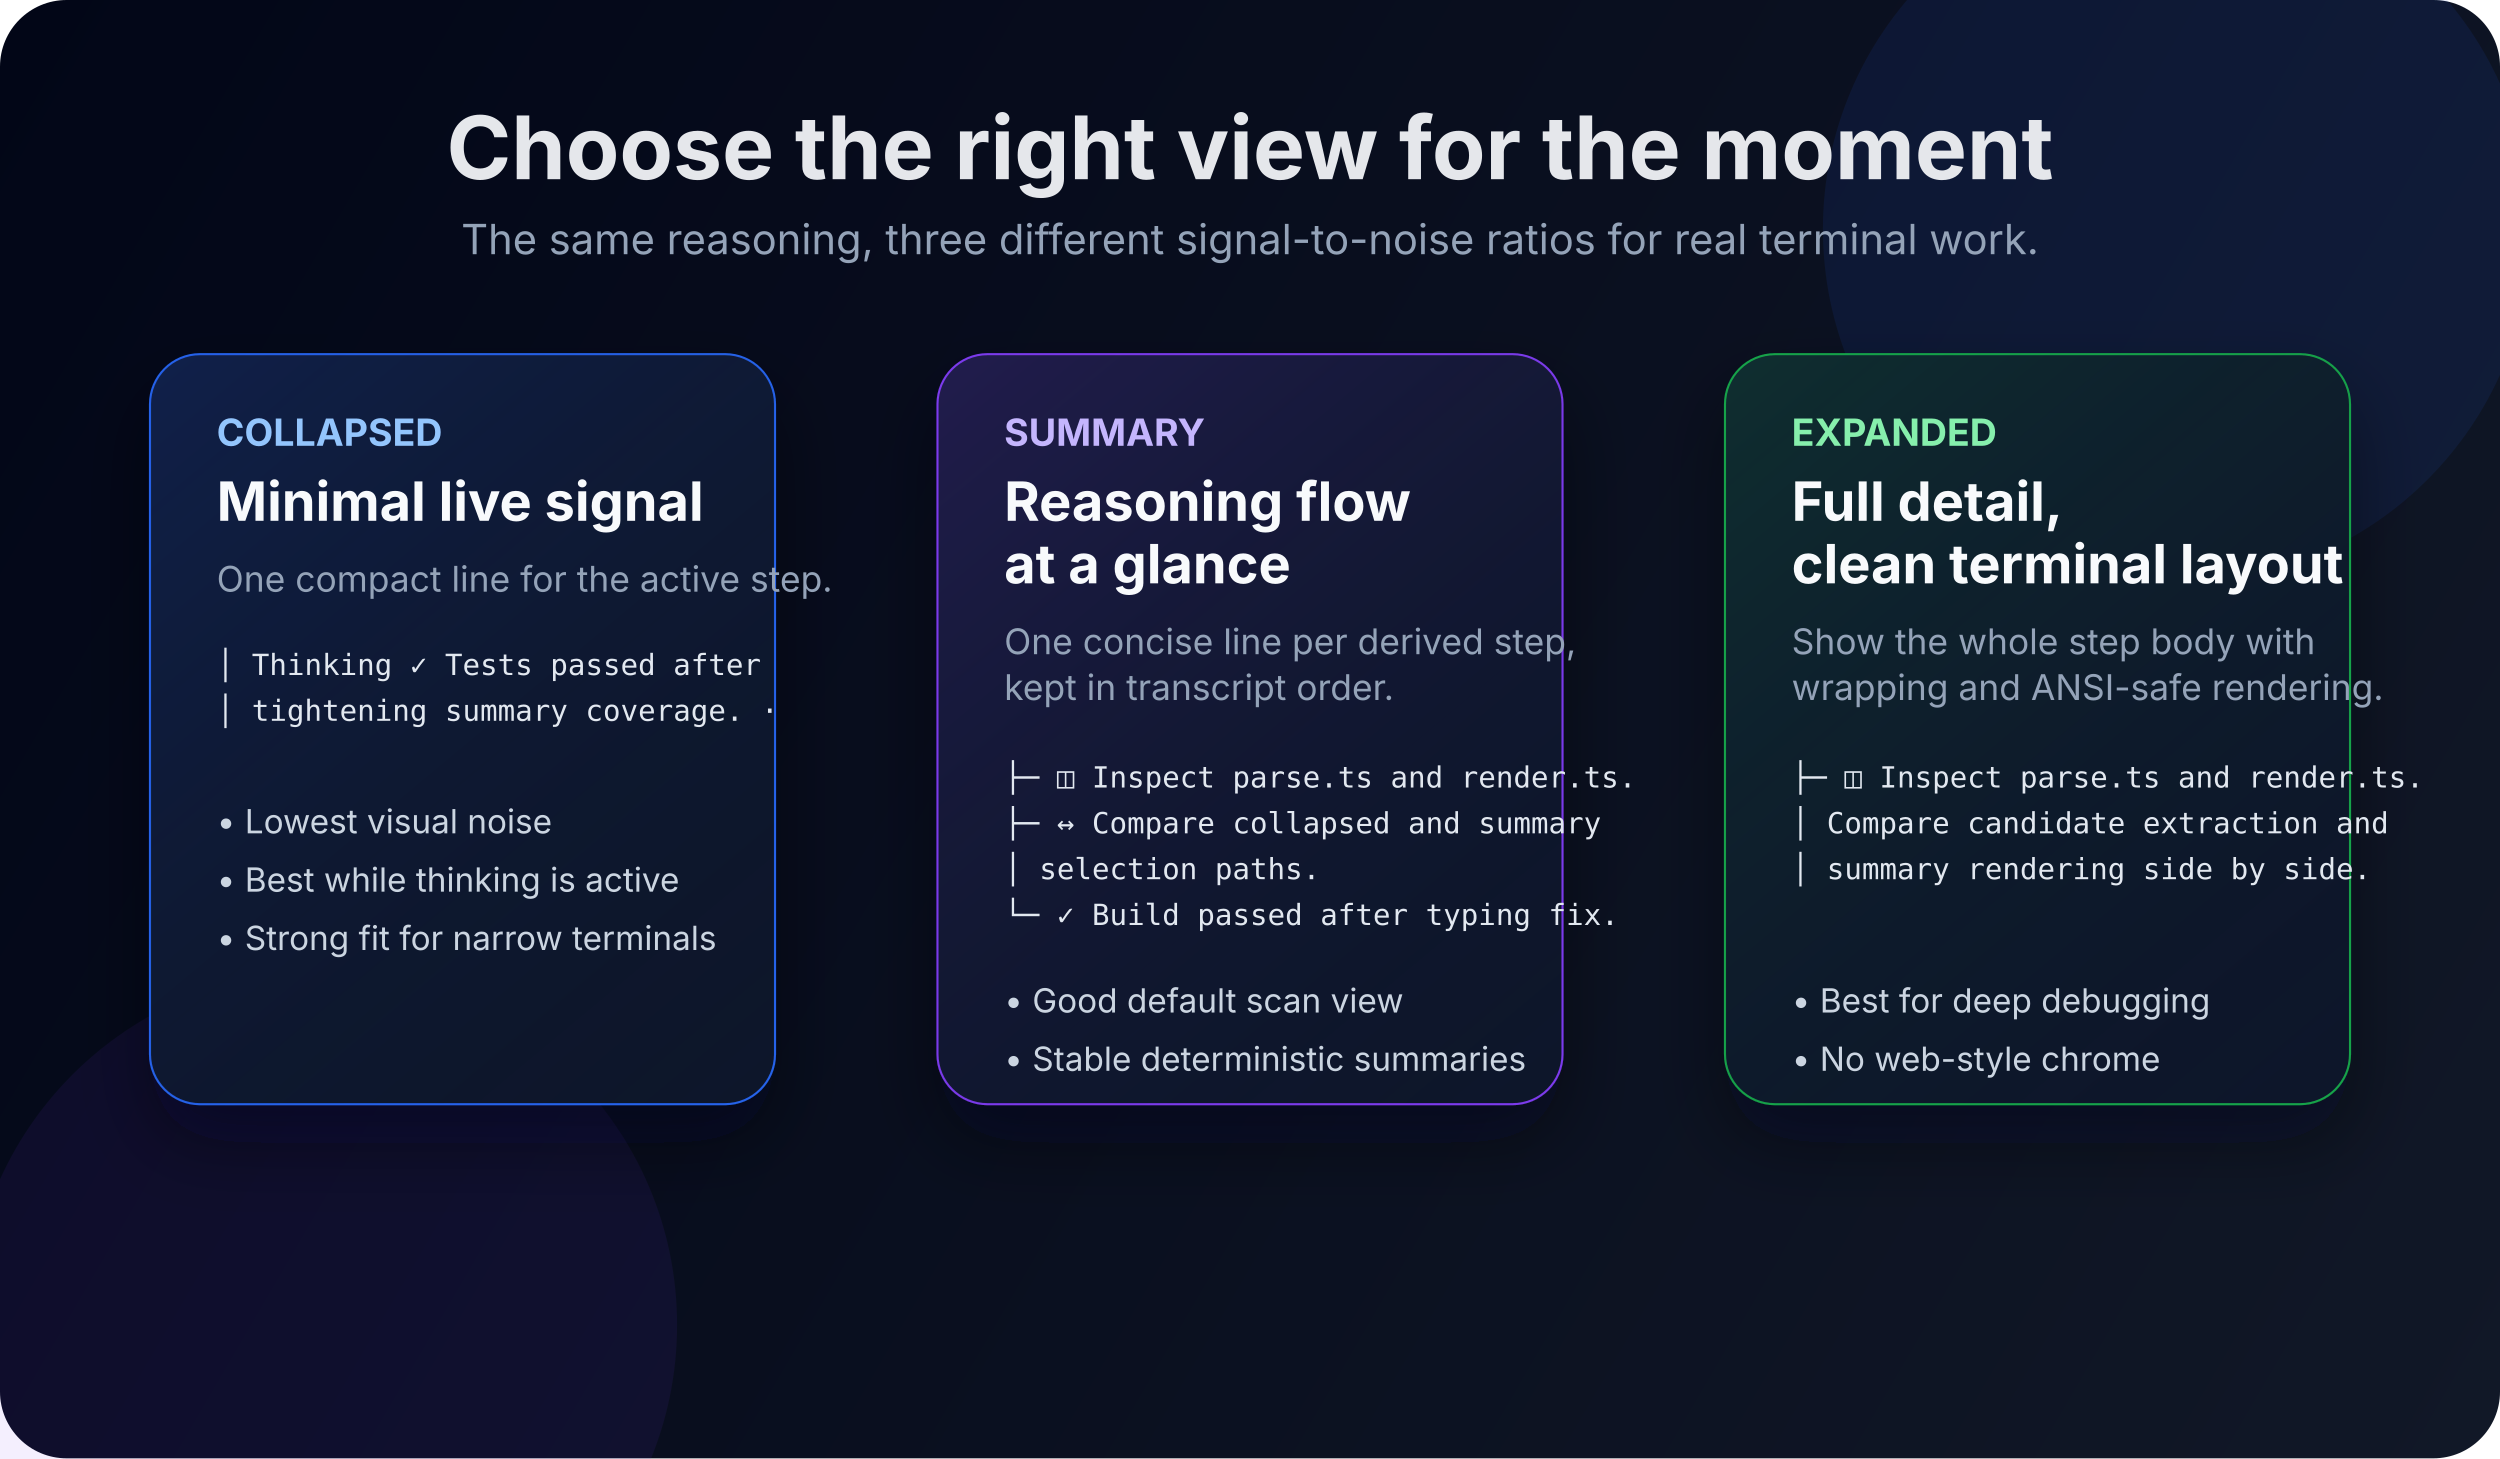
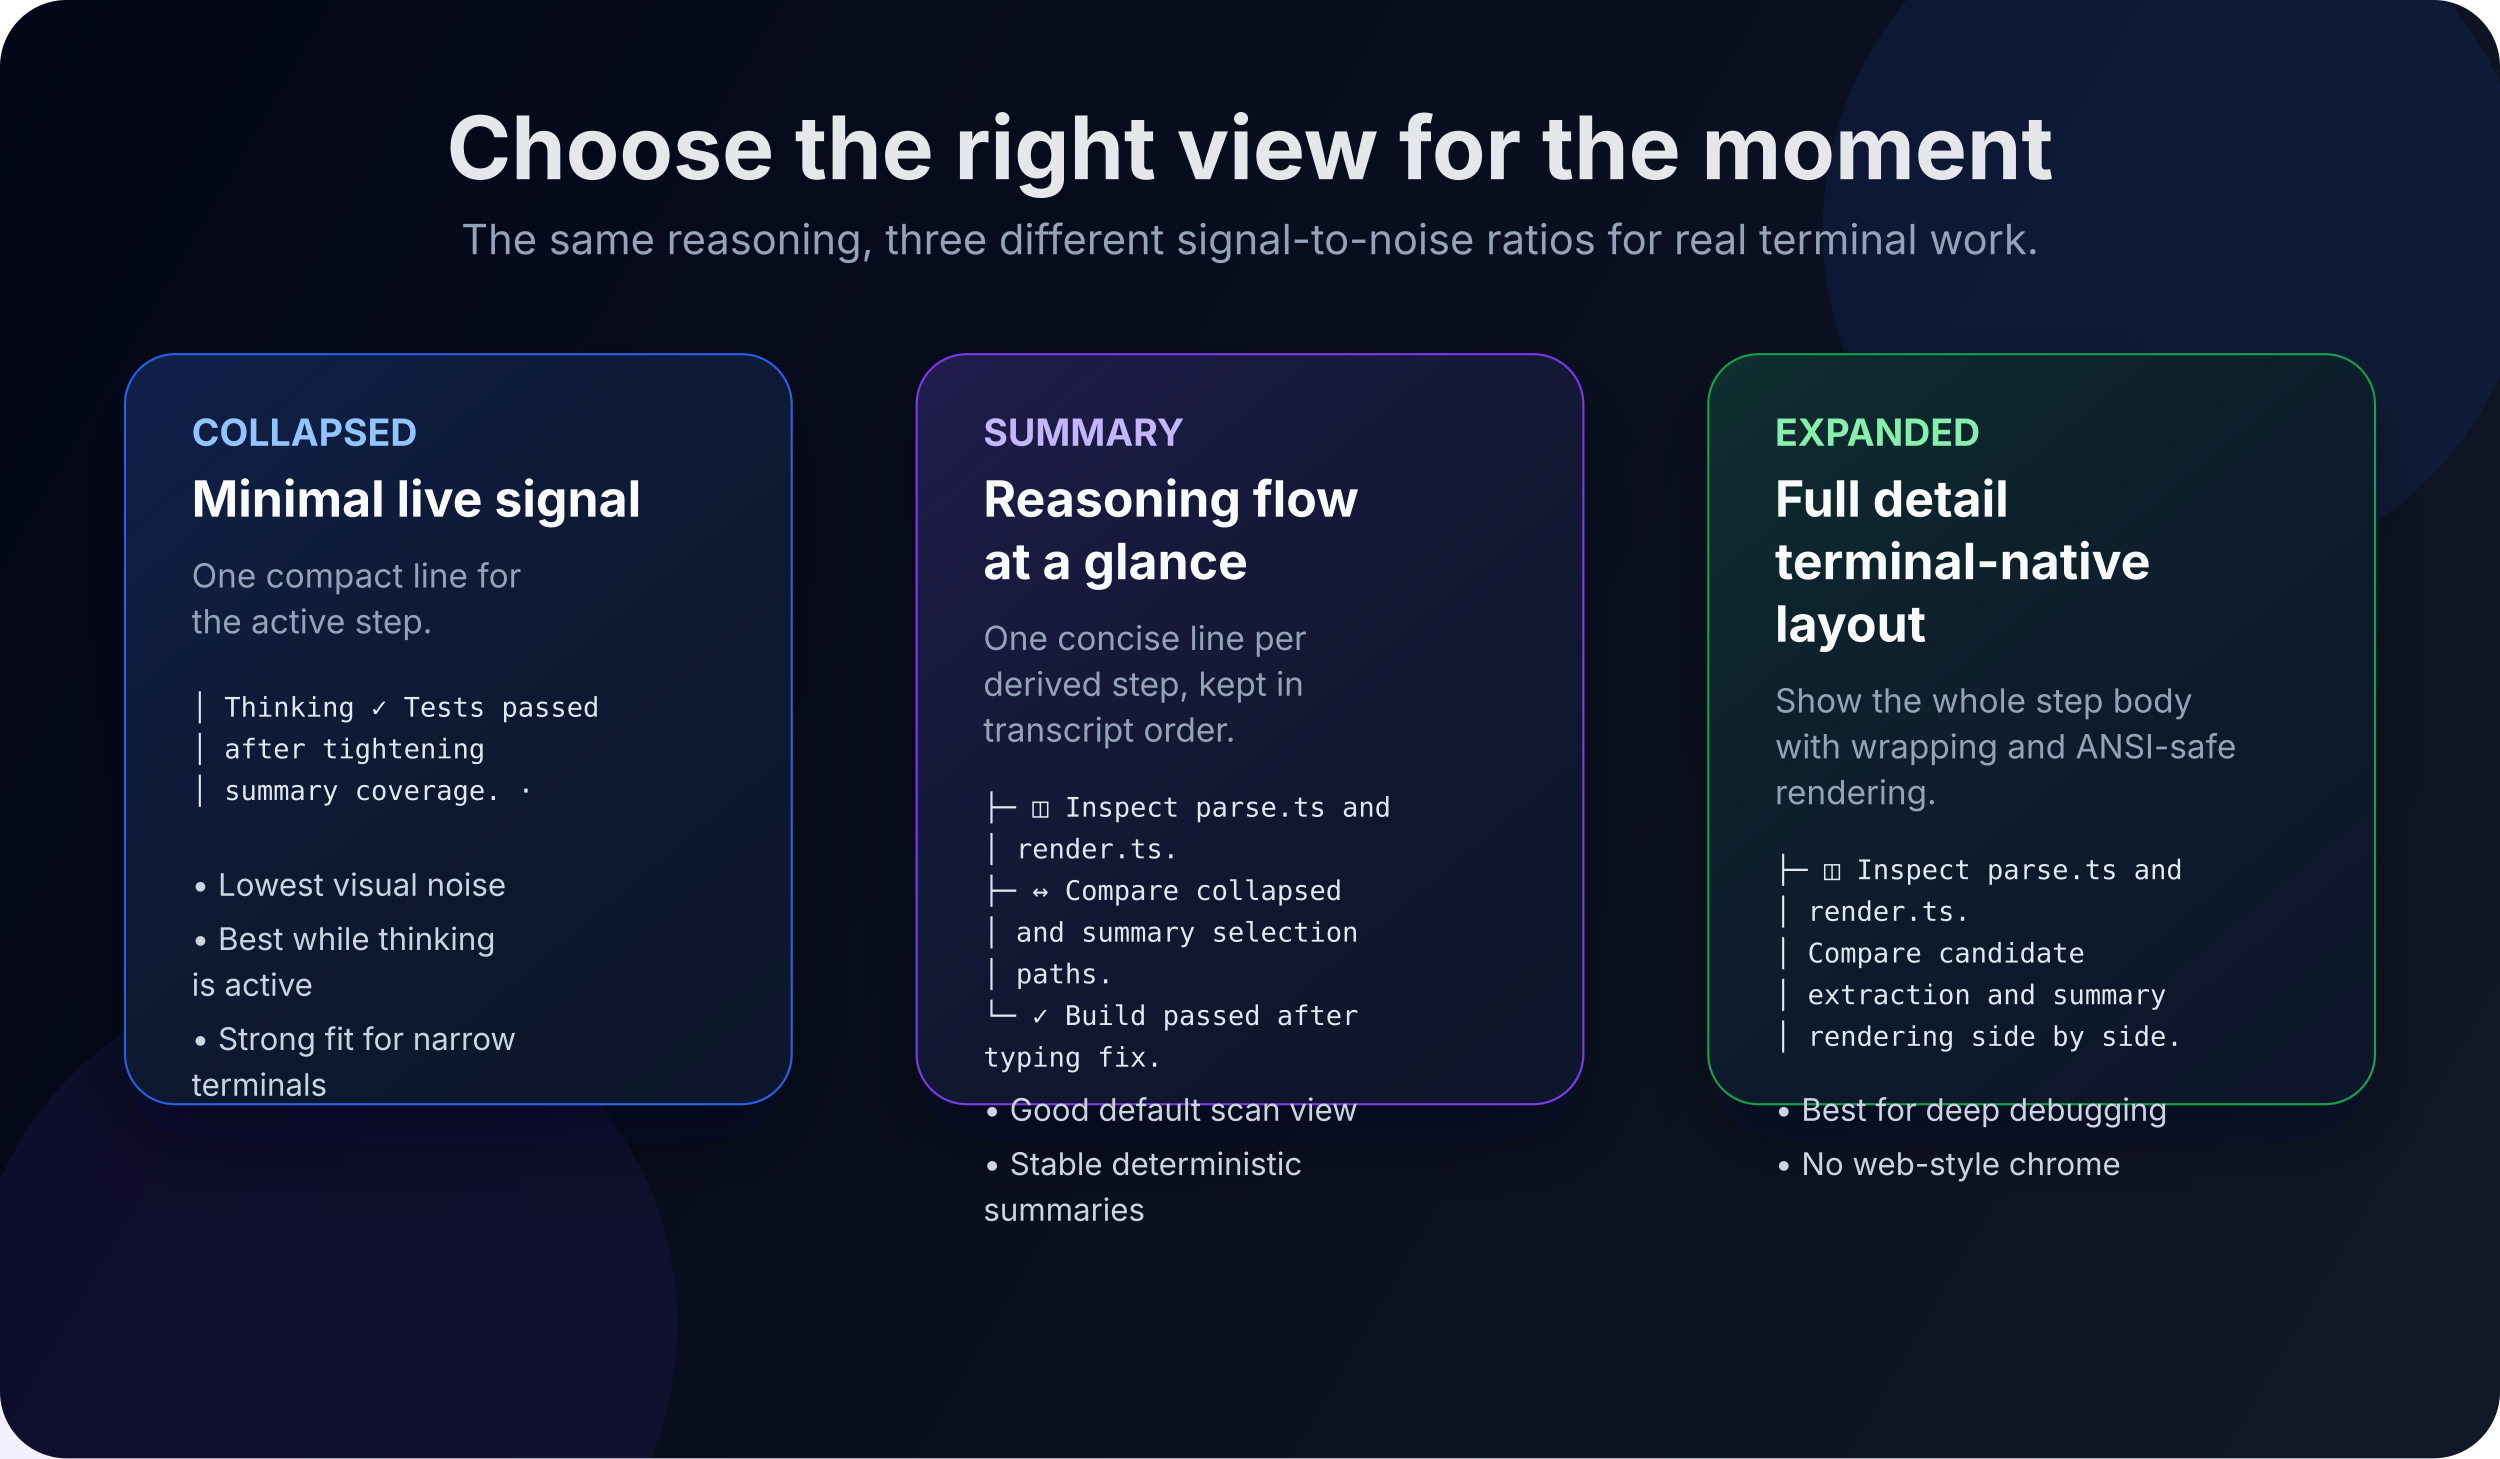
<svg xmlns="http://www.w3.org/2000/svg" width="1200" height="700" viewBox="0 0 1200 700" fill="none">
  <defs>
    <linearGradient id="bg" x1="0" y1="0" x2="1200" y2="700" gradientUnits="userSpaceOnUse">
      <stop stop-color="#020617" />
      <stop offset="1" stop-color="#111827" />
    </linearGradient>
    <linearGradient id="collapsedGlow" x1="80" y1="170" x2="380" y2="530" gradientUnits="userSpaceOnUse">
      <stop stop-color="#1D4ED8" stop-opacity="0.18" />
      <stop offset="1" stop-color="#0F172A" stop-opacity="0" />
    </linearGradient>
    <linearGradient id="summaryGlow" x1="450" y1="170" x2="750" y2="530" gradientUnits="userSpaceOnUse">
      <stop stop-color="#7C3AED" stop-opacity="0.18" />
      <stop offset="1" stop-color="#0F172A" stop-opacity="0" />
    </linearGradient>
    <linearGradient id="expandedGlow" x1="820" y1="170" x2="1120" y2="530" gradientUnits="userSpaceOnUse">
      <stop stop-color="#16A34A" stop-opacity="0.18" />
      <stop offset="1" stop-color="#0F172A" stop-opacity="0" />
    </linearGradient>
    <filter id="shadow" x="36" y="120" width="1128" height="468" filterUnits="userSpaceOnUse" color-interpolation-filters="sRGB">
      <feDropShadow dx="0" dy="18" stdDeviation="18" flood-color="#020617" flood-opacity="0.42" />
    </filter>
  </defs>
  <rect width="1200" height="700" rx="32" fill="url(#bg)" />
  <circle cx="1045" cy="110" r="170" fill="#2563EB" fill-opacity="0.10" />
  <circle cx="155" cy="636" r="170" fill="#7C3AED" fill-opacity="0.08" />
  <text x="600" y="86" text-anchor="middle" fill="#E5E7EB" font-family="Inter, Segoe UI, Arial, sans-serif" font-size="42" font-weight="700">Choose the right view for the moment</text>
  <text x="600" y="122" text-anchor="middle" fill="#94A3B8" font-family="Inter, Segoe UI, Arial, sans-serif" font-size="20">The same reasoning, three different signal-to-noise ratios for real terminal work.</text>
  <g filter="url(#shadow)">
-     <rect x="72" y="170" width="300" height="360" rx="24" fill="#0F172A" stroke="#2563EB" />
-     <rect x="450" y="170" width="300" height="360" rx="24" fill="#0F172A" stroke="#7C3AED" />
-     <rect x="828" y="170" width="300" height="360" rx="24" fill="#0F172A" stroke="#16A34A" />
+     <rect x="60" y="170" width="320" height="360" rx="24" fill="#0F172A" stroke="#2563EB" />
+     <rect x="440" y="170" width="320" height="360" rx="24" fill="#0F172A" stroke="#7C3AED" />
+     <rect x="820" y="170" width="320" height="360" rx="24" fill="#0F172A" stroke="#16A34A" />
  </g>
-   <rect x="72" y="170" width="300" height="360" rx="24" fill="url(#collapsedGlow)" />
-   <rect x="450" y="170" width="300" height="360" rx="24" fill="url(#summaryGlow)" />
-   <rect x="828" y="170" width="300" height="360" rx="24" fill="url(#expandedGlow)" />
-   <text x="104" y="214" fill="#93C5FD" font-family="Inter, Segoe UI, Arial, sans-serif" font-size="18" font-weight="700">COLLAPSED</text>
-   <text x="104" y="250" fill="#F8FAFC" font-family="Inter, Segoe UI, Arial, sans-serif" font-size="26" font-weight="700">Minimal live signal</text>
-   <text x="104" y="284" fill="#94A3B8" font-family="Inter, Segoe UI, Arial, sans-serif" font-size="17">One compact line for the active step.</text>
-   <text x="104" y="324" fill="#E2E8F0" font-family="JetBrains Mono, ui-monospace, monospace" font-size="14">│ Thinking ✓ Tests passed after</text>
-   <text x="104" y="346" fill="#E2E8F0" font-family="JetBrains Mono, ui-monospace, monospace" font-size="14">│ tightening summary coverage. ·</text>
-   <text x="104" y="400" fill="#CBD5E1" font-family="Inter, Segoe UI, Arial, sans-serif" font-size="16">• Lowest visual noise</text>
-   <text x="104" y="428" fill="#CBD5E1" font-family="Inter, Segoe UI, Arial, sans-serif" font-size="16">• Best while thinking is active</text>
-   <text x="104" y="456" fill="#CBD5E1" font-family="Inter, Segoe UI, Arial, sans-serif" font-size="16">• Strong fit for narrow terminals</text>
-   <text x="482" y="214" fill="#C4B5FD" font-family="Inter, Segoe UI, Arial, sans-serif" font-size="18" font-weight="700">SUMMARY</text>
-   <text x="482" y="250" fill="#F8FAFC" font-family="Inter, Segoe UI, Arial, sans-serif" font-size="26" font-weight="700">Reasoning flow</text>
-   <text x="482" y="280" fill="#F8FAFC" font-family="Inter, Segoe UI, Arial, sans-serif" font-size="26" font-weight="700">at a glance</text>
-   <text x="482" y="314" fill="#94A3B8" font-family="Inter, Segoe UI, Arial, sans-serif" font-size="17">One concise line per derived step,</text>
-   <text x="482" y="336" fill="#94A3B8" font-family="Inter, Segoe UI, Arial, sans-serif" font-size="17">kept in transcript order.</text>
-   <text x="482" y="378" fill="#E2E8F0" font-family="JetBrains Mono, ui-monospace, monospace" font-size="14">├─ ◫ Inspect parse.ts and render.ts.</text>
-   <text x="482" y="400" fill="#E2E8F0" font-family="JetBrains Mono, ui-monospace, monospace" font-size="14">├─ ↔ Compare collapsed and summary</text>
-   <text x="482" y="422" fill="#E2E8F0" font-family="JetBrains Mono, ui-monospace, monospace" font-size="14">│  selection paths.</text>
-   <text x="482" y="444" fill="#E2E8F0" font-family="JetBrains Mono, ui-monospace, monospace" font-size="14">└─ ✓ Build passed after typing fix.</text>
-   <text x="482" y="486" fill="#CBD5E1" font-family="Inter, Segoe UI, Arial, sans-serif" font-size="16">• Good default scan view</text>
-   <text x="482" y="514" fill="#CBD5E1" font-family="Inter, Segoe UI, Arial, sans-serif" font-size="16">• Stable deterministic summaries</text>
-   <text x="860" y="214" fill="#86EFAC" font-family="Inter, Segoe UI, Arial, sans-serif" font-size="18" font-weight="700">EXPANDED</text>
-   <text x="860" y="250" fill="#F8FAFC" font-family="Inter, Segoe UI, Arial, sans-serif" font-size="26" font-weight="700">Full detail,</text>
-   <text x="860" y="280" fill="#F8FAFC" font-family="Inter, Segoe UI, Arial, sans-serif" font-size="26" font-weight="700">clean terminal layout</text>
-   <text x="860" y="314" fill="#94A3B8" font-family="Inter, Segoe UI, Arial, sans-serif" font-size="17">Show the whole step body with</text>
-   <text x="860" y="336" fill="#94A3B8" font-family="Inter, Segoe UI, Arial, sans-serif" font-size="17">wrapping and ANSI-safe rendering.</text>
-   <text x="860" y="378" fill="#E2E8F0" font-family="JetBrains Mono, ui-monospace, monospace" font-size="14">├─ ◫ Inspect parse.ts and render.ts.</text>
-   <text x="860" y="400" fill="#E2E8F0" font-family="JetBrains Mono, ui-monospace, monospace" font-size="14">│  Compare candidate extraction and</text>
-   <text x="860" y="422" fill="#E2E8F0" font-family="JetBrains Mono, ui-monospace, monospace" font-size="14">│  summary rendering side by side.</text>
-   <text x="860" y="486" fill="#CBD5E1" font-family="Inter, Segoe UI, Arial, sans-serif" font-size="16">• Best for deep debugging</text>
-   <text x="860" y="514" fill="#CBD5E1" font-family="Inter, Segoe UI, Arial, sans-serif" font-size="16">• No web-style chrome</text>
+   <rect x="60" y="170" width="320" height="360" rx="24" fill="url(#collapsedGlow)" />
+   <rect x="440" y="170" width="320" height="360" rx="24" fill="url(#summaryGlow)" />
+   <rect x="820" y="170" width="320" height="360" rx="24" fill="url(#expandedGlow)" />
+   <text x="92" y="214" fill="#93C5FD" font-family="Inter, Segoe UI, Arial, sans-serif" font-size="18" font-weight="700">COLLAPSED</text>
+   <text x="92" y="248" fill="#F8FAFC" font-family="Inter, Segoe UI, Arial, sans-serif" font-size="24" font-weight="700">Minimal live signal</text>
+   <text x="92" y="282" fill="#94A3B8" font-family="Inter, Segoe UI, Arial, sans-serif" font-size="16">One compact line for</text>
+   <text x="92" y="304" fill="#94A3B8" font-family="Inter, Segoe UI, Arial, sans-serif" font-size="16">the active step.</text>
+   <text x="92" y="344" fill="#E2E8F0" font-family="JetBrains Mono, ui-monospace, monospace" font-size="13">│ Thinking ✓ Tests passed</text>
+   <text x="92" y="364" fill="#E2E8F0" font-family="JetBrains Mono, ui-monospace, monospace" font-size="13">│ after tightening</text>
+   <text x="92" y="384" fill="#E2E8F0" font-family="JetBrains Mono, ui-monospace, monospace" font-size="13">│ summary coverage. ·</text>
+   <text x="92" y="430" fill="#CBD5E1" font-family="Inter, Segoe UI, Arial, sans-serif" font-size="15">• Lowest visual noise</text>
+   <text x="92" y="456" fill="#CBD5E1" font-family="Inter, Segoe UI, Arial, sans-serif" font-size="15">• Best while thinking</text>
+   <text x="92" y="478" fill="#CBD5E1" font-family="Inter, Segoe UI, Arial, sans-serif" font-size="15">  is active</text>
+   <text x="92" y="504" fill="#CBD5E1" font-family="Inter, Segoe UI, Arial, sans-serif" font-size="15">• Strong fit for narrow</text>
+   <text x="92" y="526" fill="#CBD5E1" font-family="Inter, Segoe UI, Arial, sans-serif" font-size="15">  terminals</text>
+   <text x="472" y="214" fill="#C4B5FD" font-family="Inter, Segoe UI, Arial, sans-serif" font-size="18" font-weight="700">SUMMARY</text>
+   <text x="472" y="248" fill="#F8FAFC" font-family="Inter, Segoe UI, Arial, sans-serif" font-size="24" font-weight="700">Reasoning flow</text>
+   <text x="472" y="278" fill="#F8FAFC" font-family="Inter, Segoe UI, Arial, sans-serif" font-size="24" font-weight="700">at a glance</text>
+   <text x="472" y="312" fill="#94A3B8" font-family="Inter, Segoe UI, Arial, sans-serif" font-size="16">One concise line per</text>
+   <text x="472" y="334" fill="#94A3B8" font-family="Inter, Segoe UI, Arial, sans-serif" font-size="16">derived step, kept in</text>
+   <text x="472" y="356" fill="#94A3B8" font-family="Inter, Segoe UI, Arial, sans-serif" font-size="16">transcript order.</text>
+   <text x="472" y="392" fill="#E2E8F0" font-family="JetBrains Mono, ui-monospace, monospace" font-size="13">├─ ◫ Inspect parse.ts and</text>
+   <text x="472" y="412" fill="#E2E8F0" font-family="JetBrains Mono, ui-monospace, monospace" font-size="13">│  render.ts.</text>
+   <text x="472" y="432" fill="#E2E8F0" font-family="JetBrains Mono, ui-monospace, monospace" font-size="13">├─ ↔ Compare collapsed</text>
+   <text x="472" y="452" fill="#E2E8F0" font-family="JetBrains Mono, ui-monospace, monospace" font-size="13">│  and summary selection</text>
+   <text x="472" y="472" fill="#E2E8F0" font-family="JetBrains Mono, ui-monospace, monospace" font-size="13">│  paths.</text>
+   <text x="472" y="492" fill="#E2E8F0" font-family="JetBrains Mono, ui-monospace, monospace" font-size="13">└─ ✓ Build passed after</text>
+   <text x="472" y="512" fill="#E2E8F0" font-family="JetBrains Mono, ui-monospace, monospace" font-size="13">   typing fix.</text>
+   <text x="472" y="538" fill="#CBD5E1" font-family="Inter, Segoe UI, Arial, sans-serif" font-size="15">• Good default scan view</text>
+   <text x="472" y="564" fill="#CBD5E1" font-family="Inter, Segoe UI, Arial, sans-serif" font-size="15">• Stable deterministic</text>
+   <text x="472" y="586" fill="#CBD5E1" font-family="Inter, Segoe UI, Arial, sans-serif" font-size="15">  summaries</text>
+   <text x="852" y="214" fill="#86EFAC" font-family="Inter, Segoe UI, Arial, sans-serif" font-size="18" font-weight="700">EXPANDED</text>
+   <text x="852" y="248" fill="#F8FAFC" font-family="Inter, Segoe UI, Arial, sans-serif" font-size="24" font-weight="700">Full detail</text>
+   <text x="852" y="278" fill="#F8FAFC" font-family="Inter, Segoe UI, Arial, sans-serif" font-size="24" font-weight="700">terminal-native</text>
+   <text x="852" y="308" fill="#F8FAFC" font-family="Inter, Segoe UI, Arial, sans-serif" font-size="24" font-weight="700">layout</text>
+   <text x="852" y="342" fill="#94A3B8" font-family="Inter, Segoe UI, Arial, sans-serif" font-size="16">Show the whole step body</text>
+   <text x="852" y="364" fill="#94A3B8" font-family="Inter, Segoe UI, Arial, sans-serif" font-size="16">with wrapping and ANSI-safe</text>
+   <text x="852" y="386" fill="#94A3B8" font-family="Inter, Segoe UI, Arial, sans-serif" font-size="16">rendering.</text>
+   <text x="852" y="422" fill="#E2E8F0" font-family="JetBrains Mono, ui-monospace, monospace" font-size="13">├─ ◫ Inspect parse.ts and</text>
+   <text x="852" y="442" fill="#E2E8F0" font-family="JetBrains Mono, ui-monospace, monospace" font-size="13">│  render.ts.</text>
+   <text x="852" y="462" fill="#E2E8F0" font-family="JetBrains Mono, ui-monospace, monospace" font-size="13">│  Compare candidate</text>
+   <text x="852" y="482" fill="#E2E8F0" font-family="JetBrains Mono, ui-monospace, monospace" font-size="13">│  extraction and summary</text>
+   <text x="852" y="502" fill="#E2E8F0" font-family="JetBrains Mono, ui-monospace, monospace" font-size="13">│  rendering side by side.</text>
+   <text x="852" y="538" fill="#CBD5E1" font-family="Inter, Segoe UI, Arial, sans-serif" font-size="15">• Best for deep debugging</text>
+   <text x="852" y="564" fill="#CBD5E1" font-family="Inter, Segoe UI, Arial, sans-serif" font-size="15">• No web-style chrome</text>
</svg>
